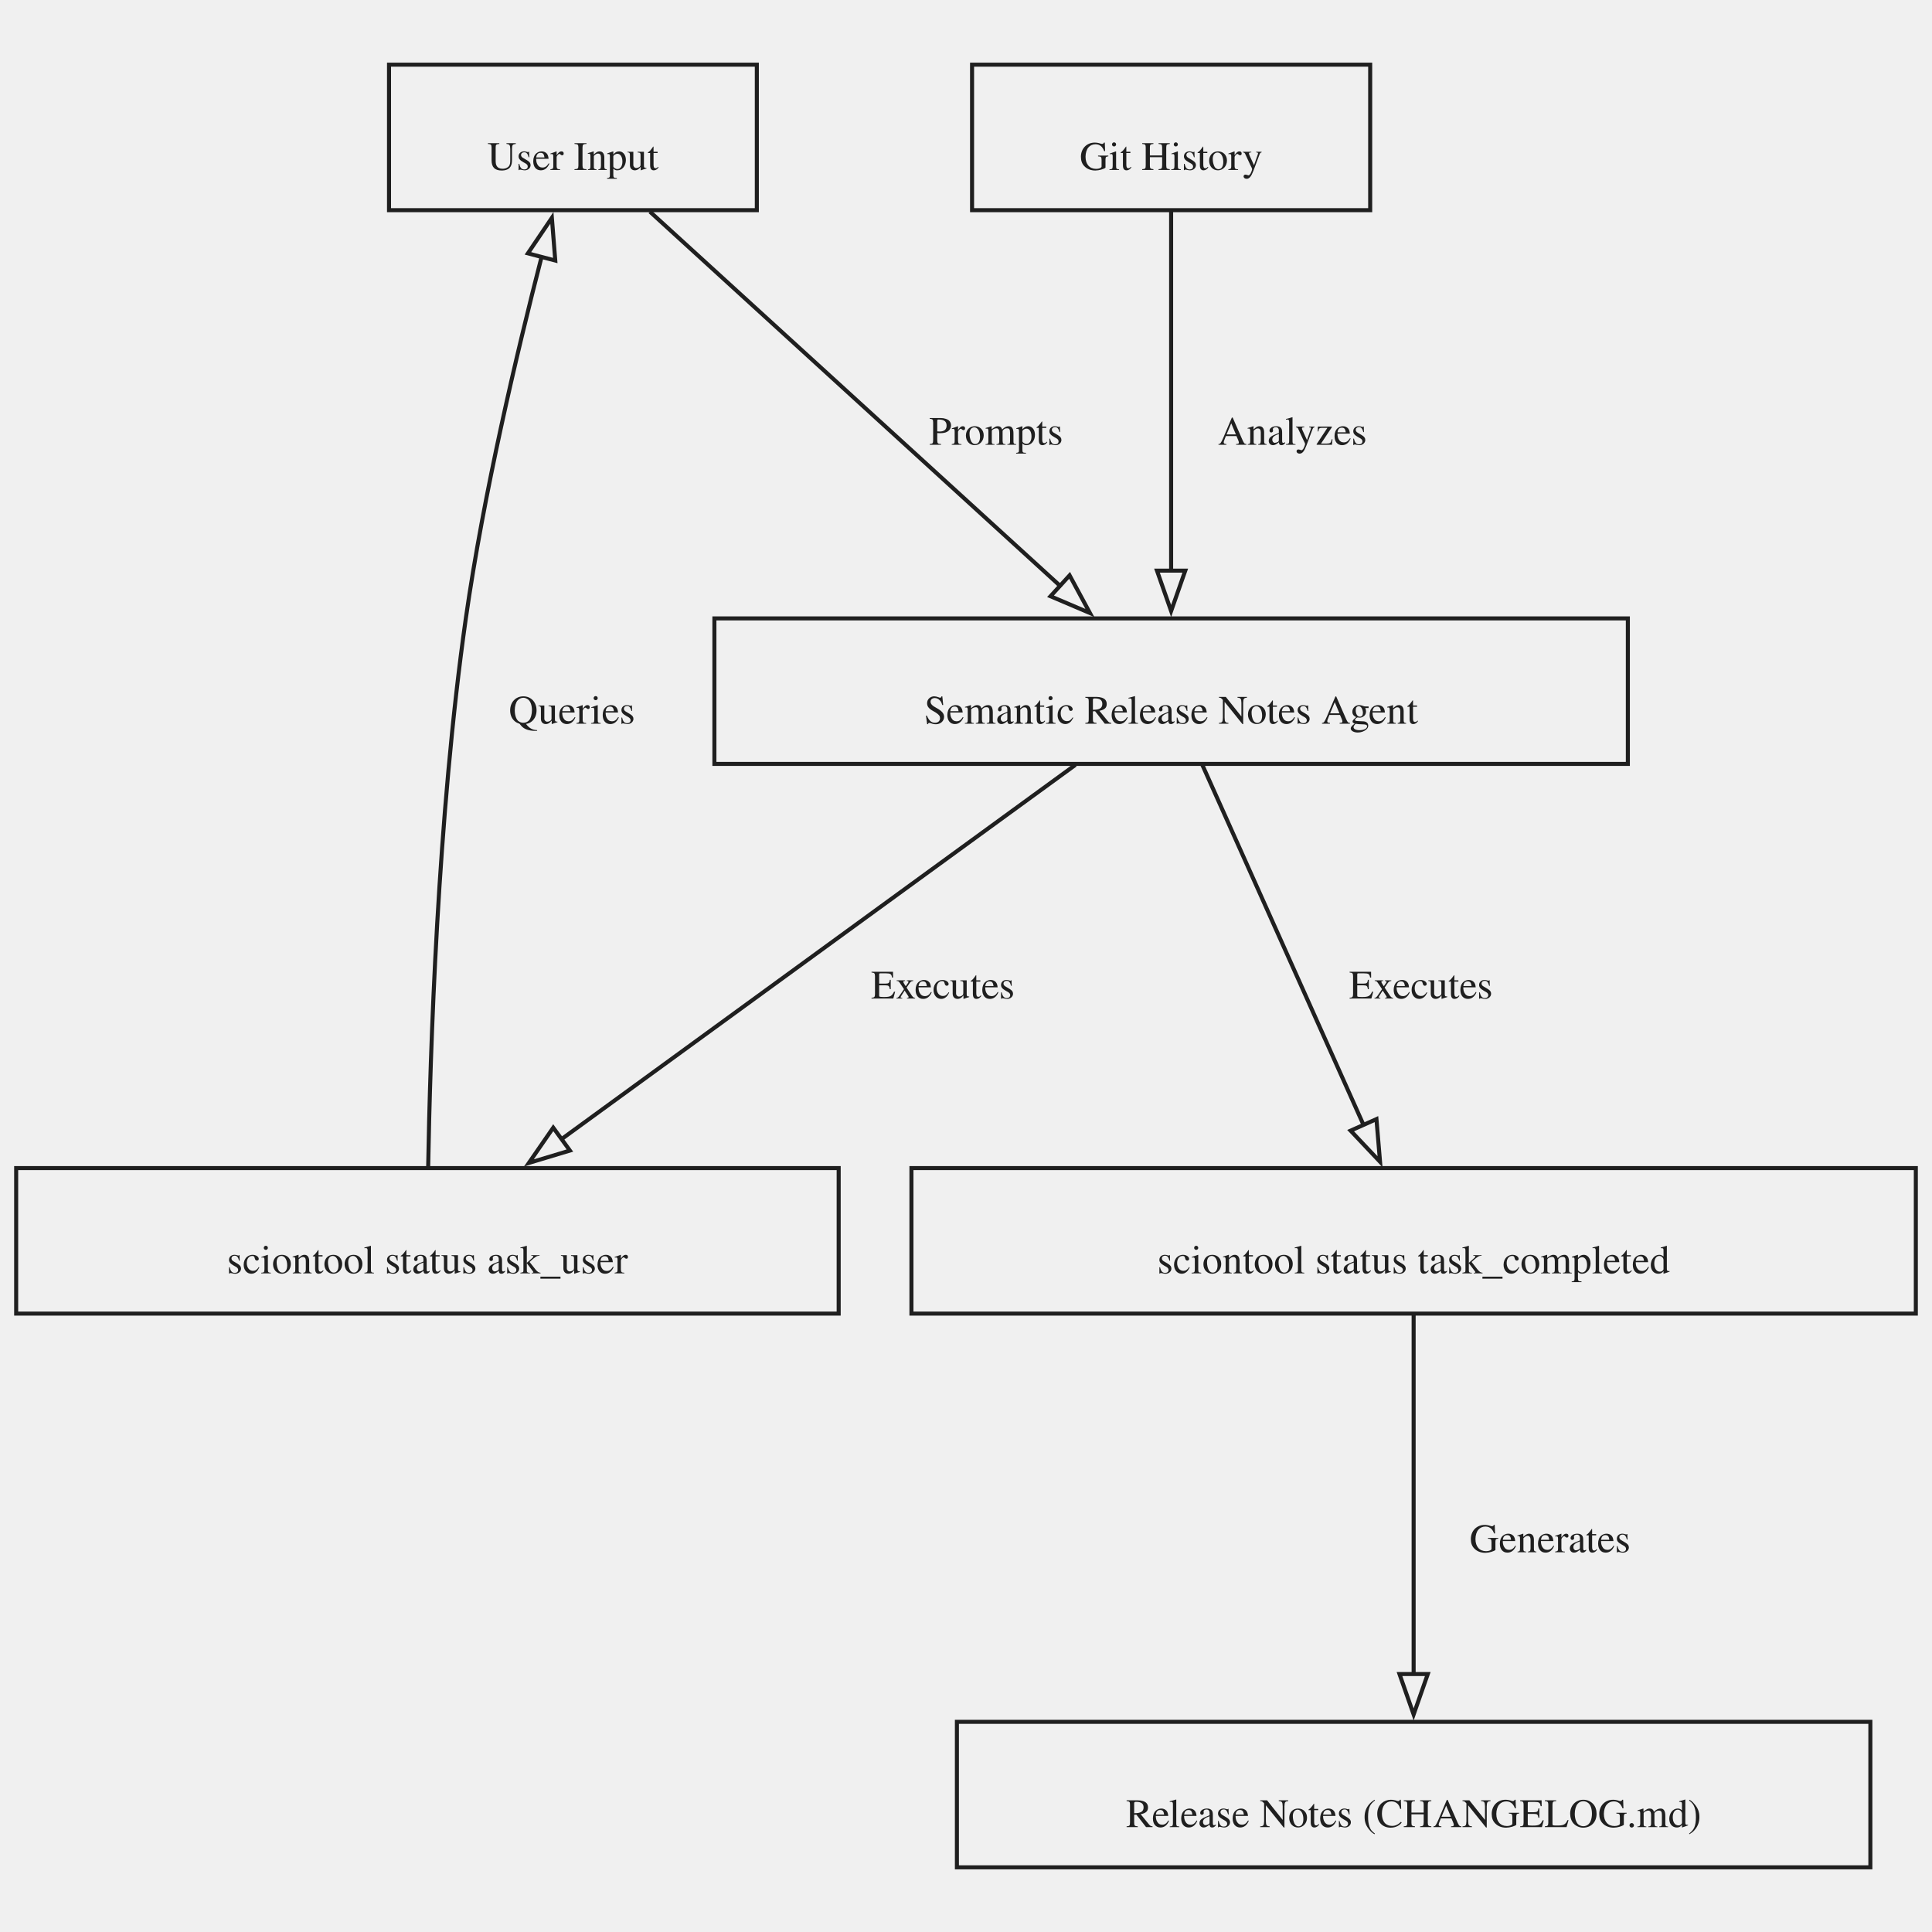
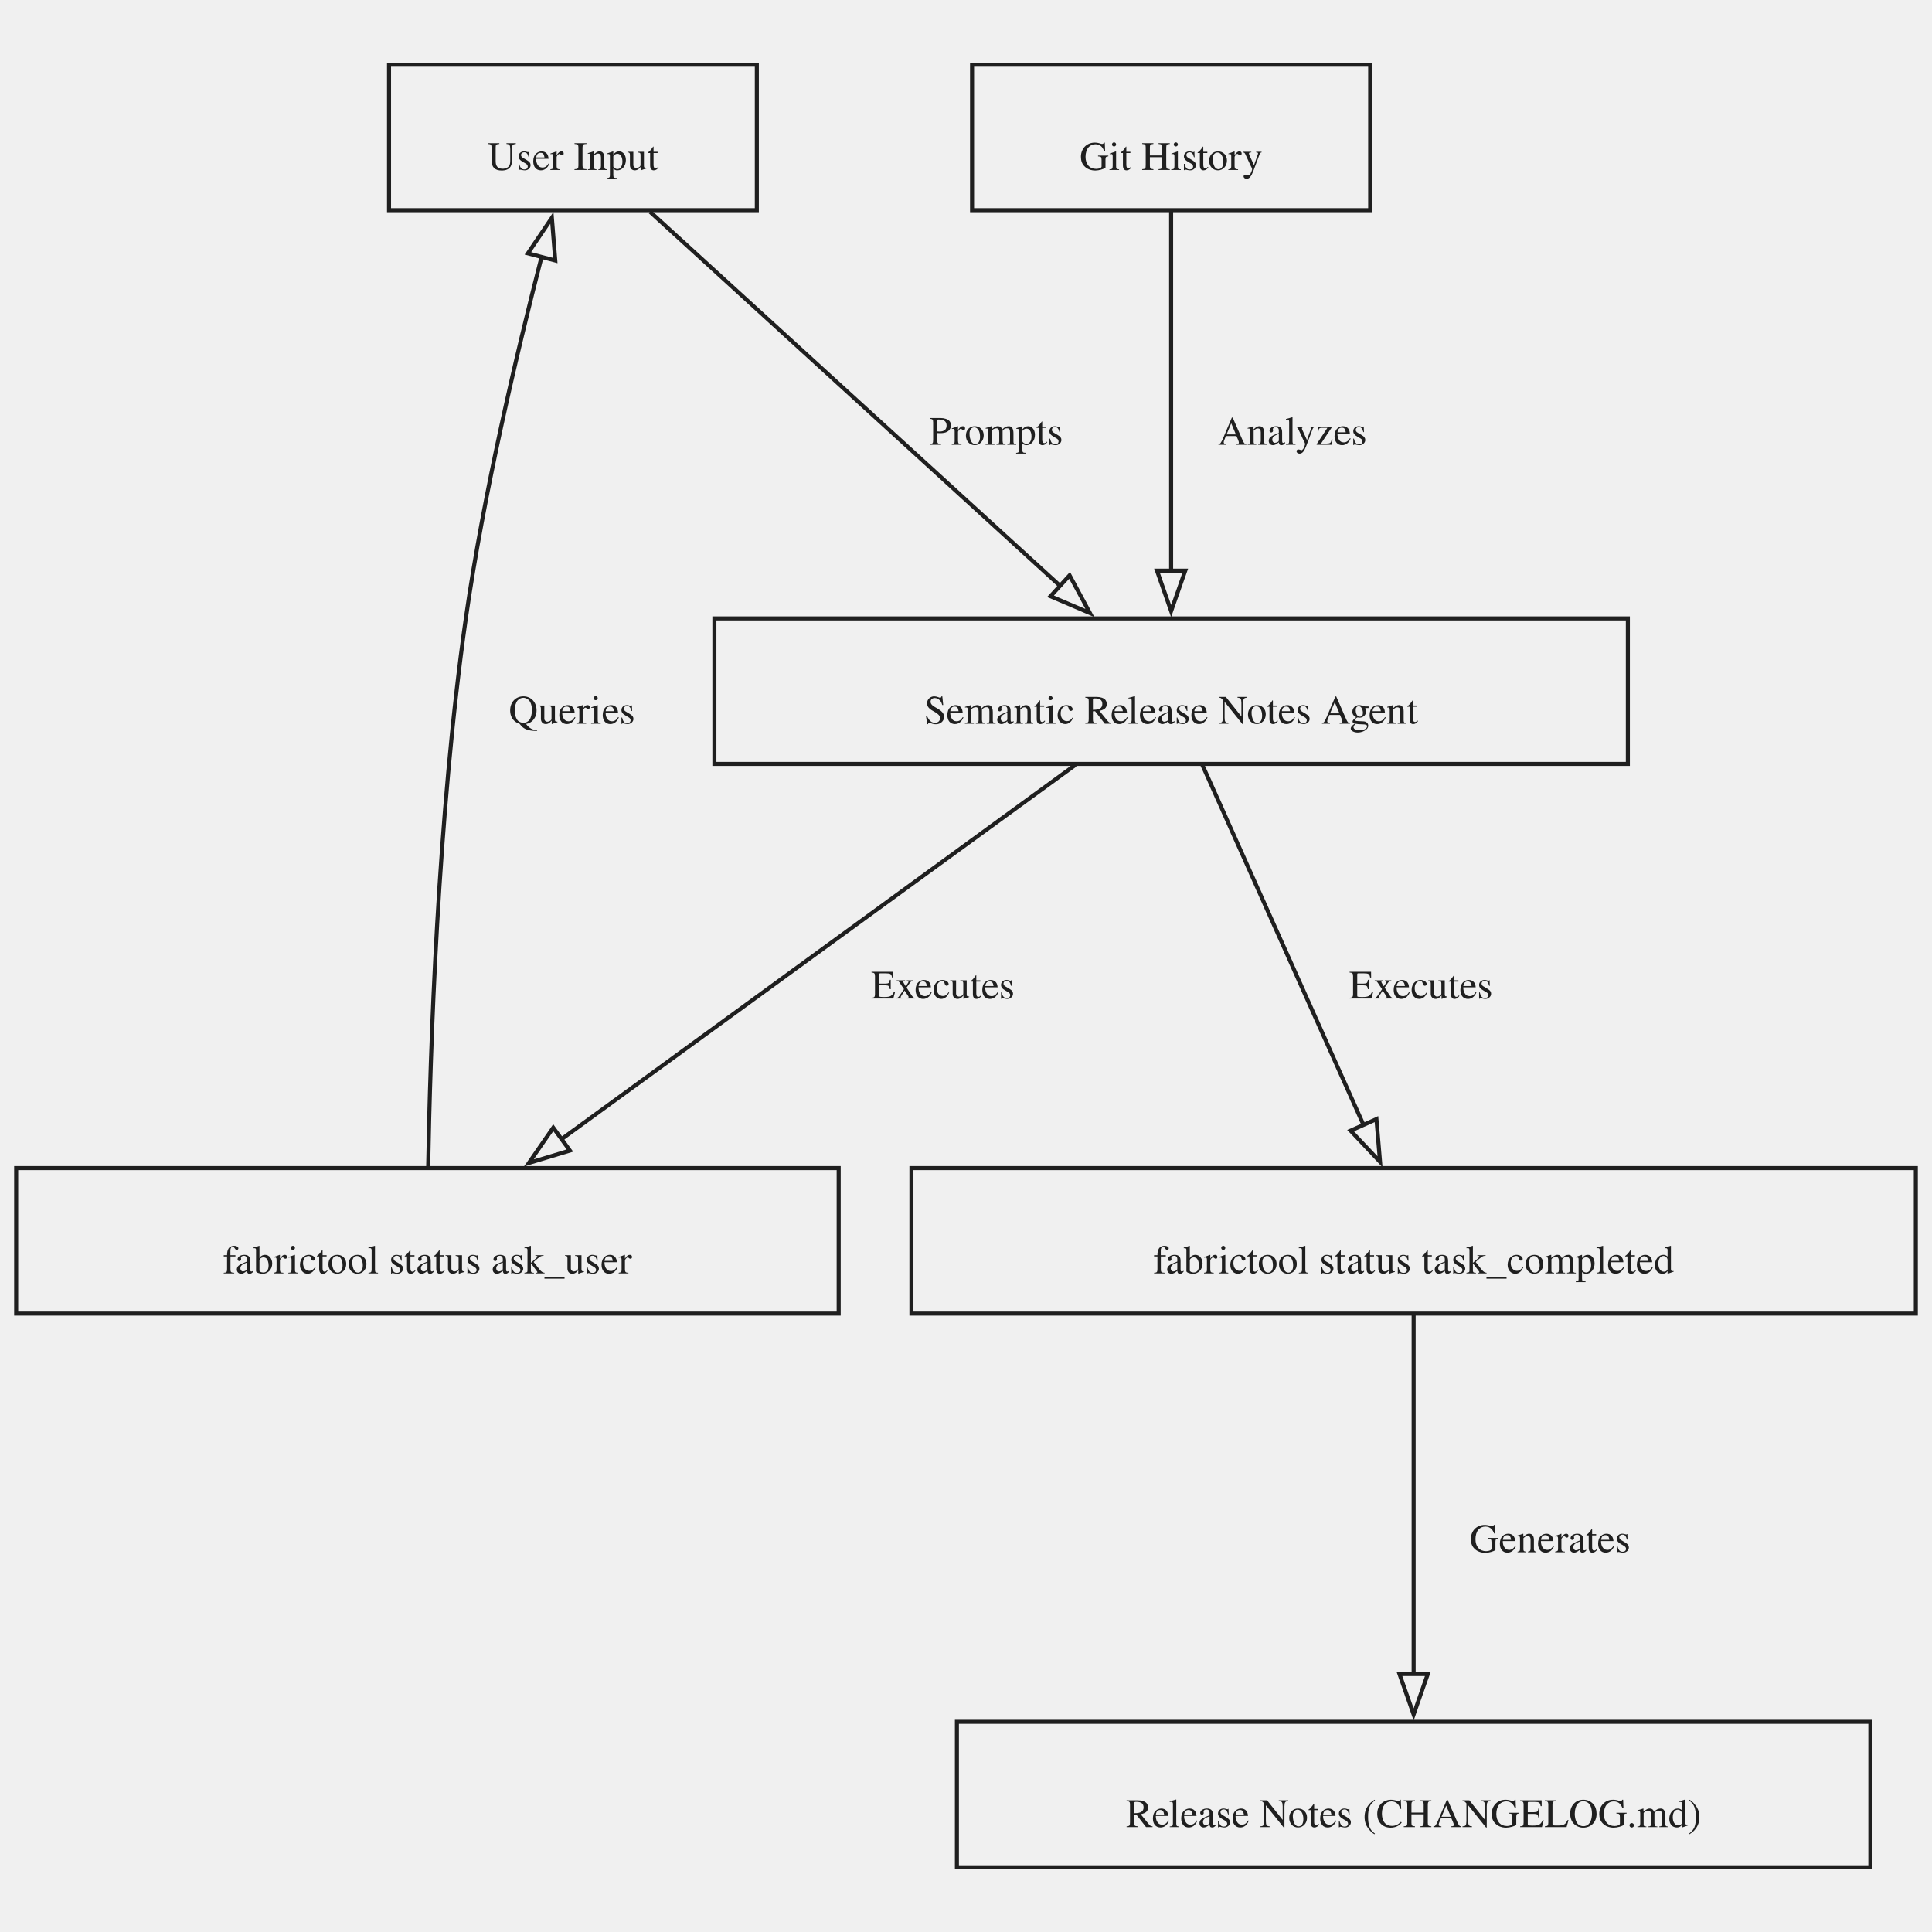
<svg xmlns="http://www.w3.org/2000/svg" width="478pt" height="478pt" viewBox="0.00 0.00 478.00 478.00">
  <style>
  * {
    fill: transparent !important;
    stroke: #1f1f1f !important;
    stroke-width: 1 !important;
  }
  polygon:not(.cluster *, .node *, .edge *, text) {
    stroke: transparent !important;
  }
  text {
    font-size: 10px !important;
    font-family: monospace !important;
    fill: #1f1f1f !important;
    stroke: transparent !important;
    transform: translateY(-0.5em);
  }
</style>
  <g id="graph0" class="graph" transform="scale(1 1) rotate(0) translate(4 474)">
    <polygon fill="white" stroke="none" points="-4,4 -4,-474 474,-474 474,4 -4,4" />
    <g id="node1" class="node">
      <polygon fill="lightblue" stroke="black" points="183.25,-458 92.25,-458 92.25,-422 183.25,-422 183.25,-458" />
      <text xml:space="preserve" text-anchor="middle" x="137.75" y="-431.95" font-family="Times,serif" font-size="14.00">User Input</text>
    </g>
    <g id="node2" class="node">
      <polygon fill="lightblue" stroke="black" points="398.75,-321 172.75,-321 172.75,-285 398.75,-285 398.75,-321" />
      <text xml:space="preserve" text-anchor="middle" x="285.75" y="-294.95" font-family="Times,serif" font-size="14.00">Semantic Release Notes Agent</text>
    </g>
    <g id="edge1" class="edge">
      <path fill="none" stroke="black" d="M156.8,-421.63C182.66,-398.03 229.04,-355.72 258.56,-328.8" />
      <polygon fill="black" stroke="black" points="260.63,-331.65 265.66,-322.33 255.91,-326.48 260.63,-331.65" />
      <text xml:space="preserve" text-anchor="middle" x="242.44" y="-363.95" font-family="Times,serif" font-size="14.00">Prompts</text>
    </g>
    <g id="node4" class="node">
      <polygon fill="lightblue" stroke="black" points="203.5,-185 0,-185 0,-149 203.5,-149 203.5,-185" />
-       <text xml:space="preserve" text-anchor="middle" x="101.75" y="-158.95" font-family="Times,serif" font-size="14.00">sciontool status ask_user</text>
+       <text xml:space="preserve" text-anchor="middle" x="101.75" y="-158.95" font-family="Times,serif" font-size="14.00">fabrictool status ask_user</text>
    </g>
    <g id="edge3" class="edge">
      <path fill="none" stroke="black" d="M262.07,-284.76C229.73,-261.2 171.58,-218.85 134.91,-192.15" />
      <polygon fill="black" stroke="black" points="137,-189.34 126.85,-186.28 132.88,-195 137,-189.34" />
      <text xml:space="preserve" text-anchor="middle" x="229.27" y="-226.95" font-family="Times,serif" font-size="14.00">Executes</text>
    </g>
    <g id="node5" class="node">
      <polygon fill="lightblue" stroke="black" points="470,-185 221.5,-185 221.5,-149 470,-149 470,-185" />
-       <text xml:space="preserve" text-anchor="middle" x="345.75" y="-158.95" font-family="Times,serif" font-size="14.00">sciontool status task_completed</text>
+       <text xml:space="preserve" text-anchor="middle" x="345.75" y="-158.95" font-family="Times,serif" font-size="14.00">fabrictool status task_completed</text>
    </g>
    <g id="edge5" class="edge">
      <path fill="none" stroke="black" d="M293.47,-284.76C303.6,-262.14 321.48,-222.2 333.47,-195.42" />
      <polygon fill="black" stroke="black" points="336.55,-197.12 337.44,-186.56 330.16,-194.26 336.55,-197.12" />
      <text xml:space="preserve" text-anchor="middle" x="347.55" y="-226.95" font-family="Times,serif" font-size="14.00">Executes</text>
    </g>
    <g id="node3" class="node">
      <polygon fill="lightblue" stroke="black" points="335,-458 236.5,-458 236.5,-422 335,-422 335,-458" />
      <text xml:space="preserve" text-anchor="middle" x="285.75" y="-431.95" font-family="Times,serif" font-size="14.00">Git History</text>
    </g>
    <g id="edge2" class="edge">
      <path fill="none" stroke="black" d="M285.75,-421.63C285.75,-399.15 285.75,-359.68 285.75,-332.71" />
      <polygon fill="black" stroke="black" points="289.25,-332.82 285.75,-322.82 282.25,-332.82 289.25,-332.82" />
      <text xml:space="preserve" text-anchor="middle" x="315.75" y="-363.95" font-family="Times,serif" font-size="14.00">Analyzes</text>
    </g>
    <g id="edge4" class="edge">
      <path fill="none" stroke="black" d="M101.93,-185.07C102.42,-213.43 104.27,-271.99 111.25,-321 115.66,-351.94 123.9,-386.79 130.02,-410.55" />
      <polygon fill="black" stroke="black" points="126.61,-411.32 132.54,-420.1 133.38,-409.54 126.61,-411.32" />
      <text xml:space="preserve" text-anchor="middle" x="137.5" y="-294.95" font-family="Times,serif" font-size="14.00">Queries</text>
    </g>
    <g id="node6" class="node">
      <polygon fill="lightblue" stroke="black" points="458.75,-48 232.75,-48 232.75,-12 458.75,-12 458.75,-48" />
      <text xml:space="preserve" text-anchor="middle" x="345.75" y="-21.95" font-family="Times,serif" font-size="14.00">Release Notes (CHANGELOG.md)</text>
    </g>
    <g id="edge6" class="edge">
      <path fill="none" stroke="black" d="M345.75,-148.63C345.75,-126.15 345.75,-86.68 345.75,-59.71" />
      <polygon fill="black" stroke="black" points="349.25,-59.82 345.75,-49.82 342.25,-59.82 349.25,-59.82" />
      <text xml:space="preserve" text-anchor="middle" x="379.5" y="-89.95" font-family="Times,serif" font-size="14.00">Generates</text>
    </g>
  </g>
</svg>
